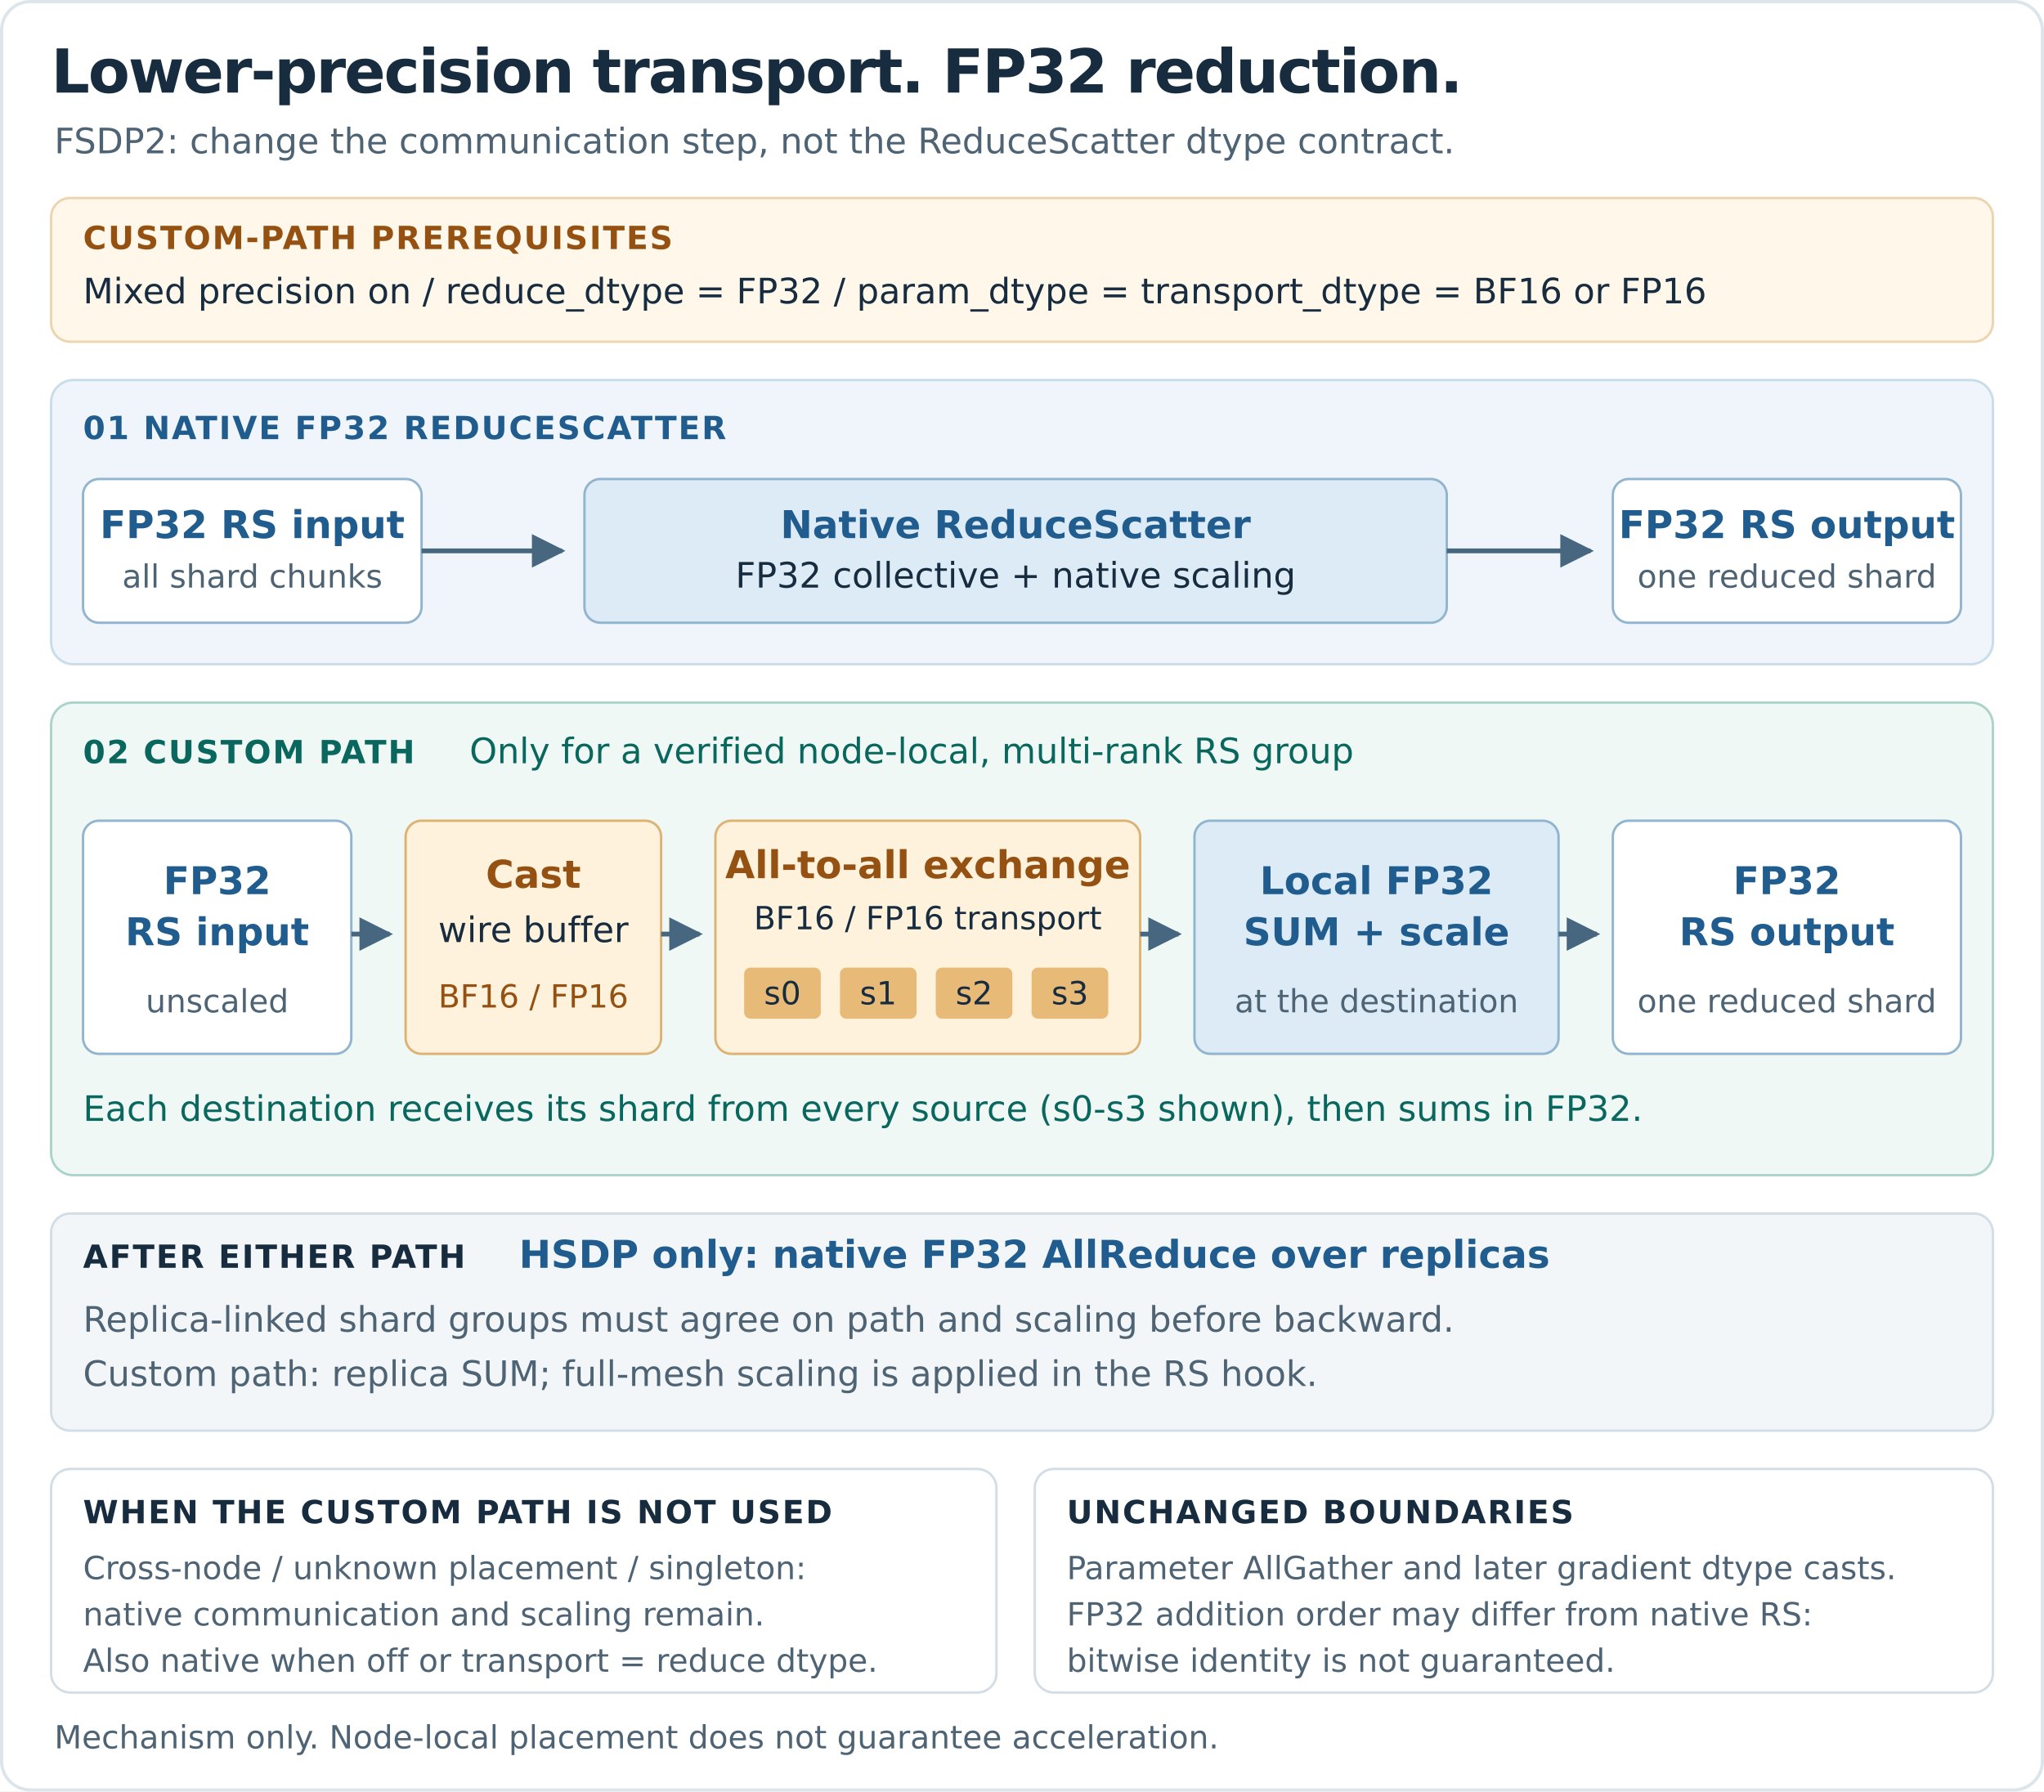
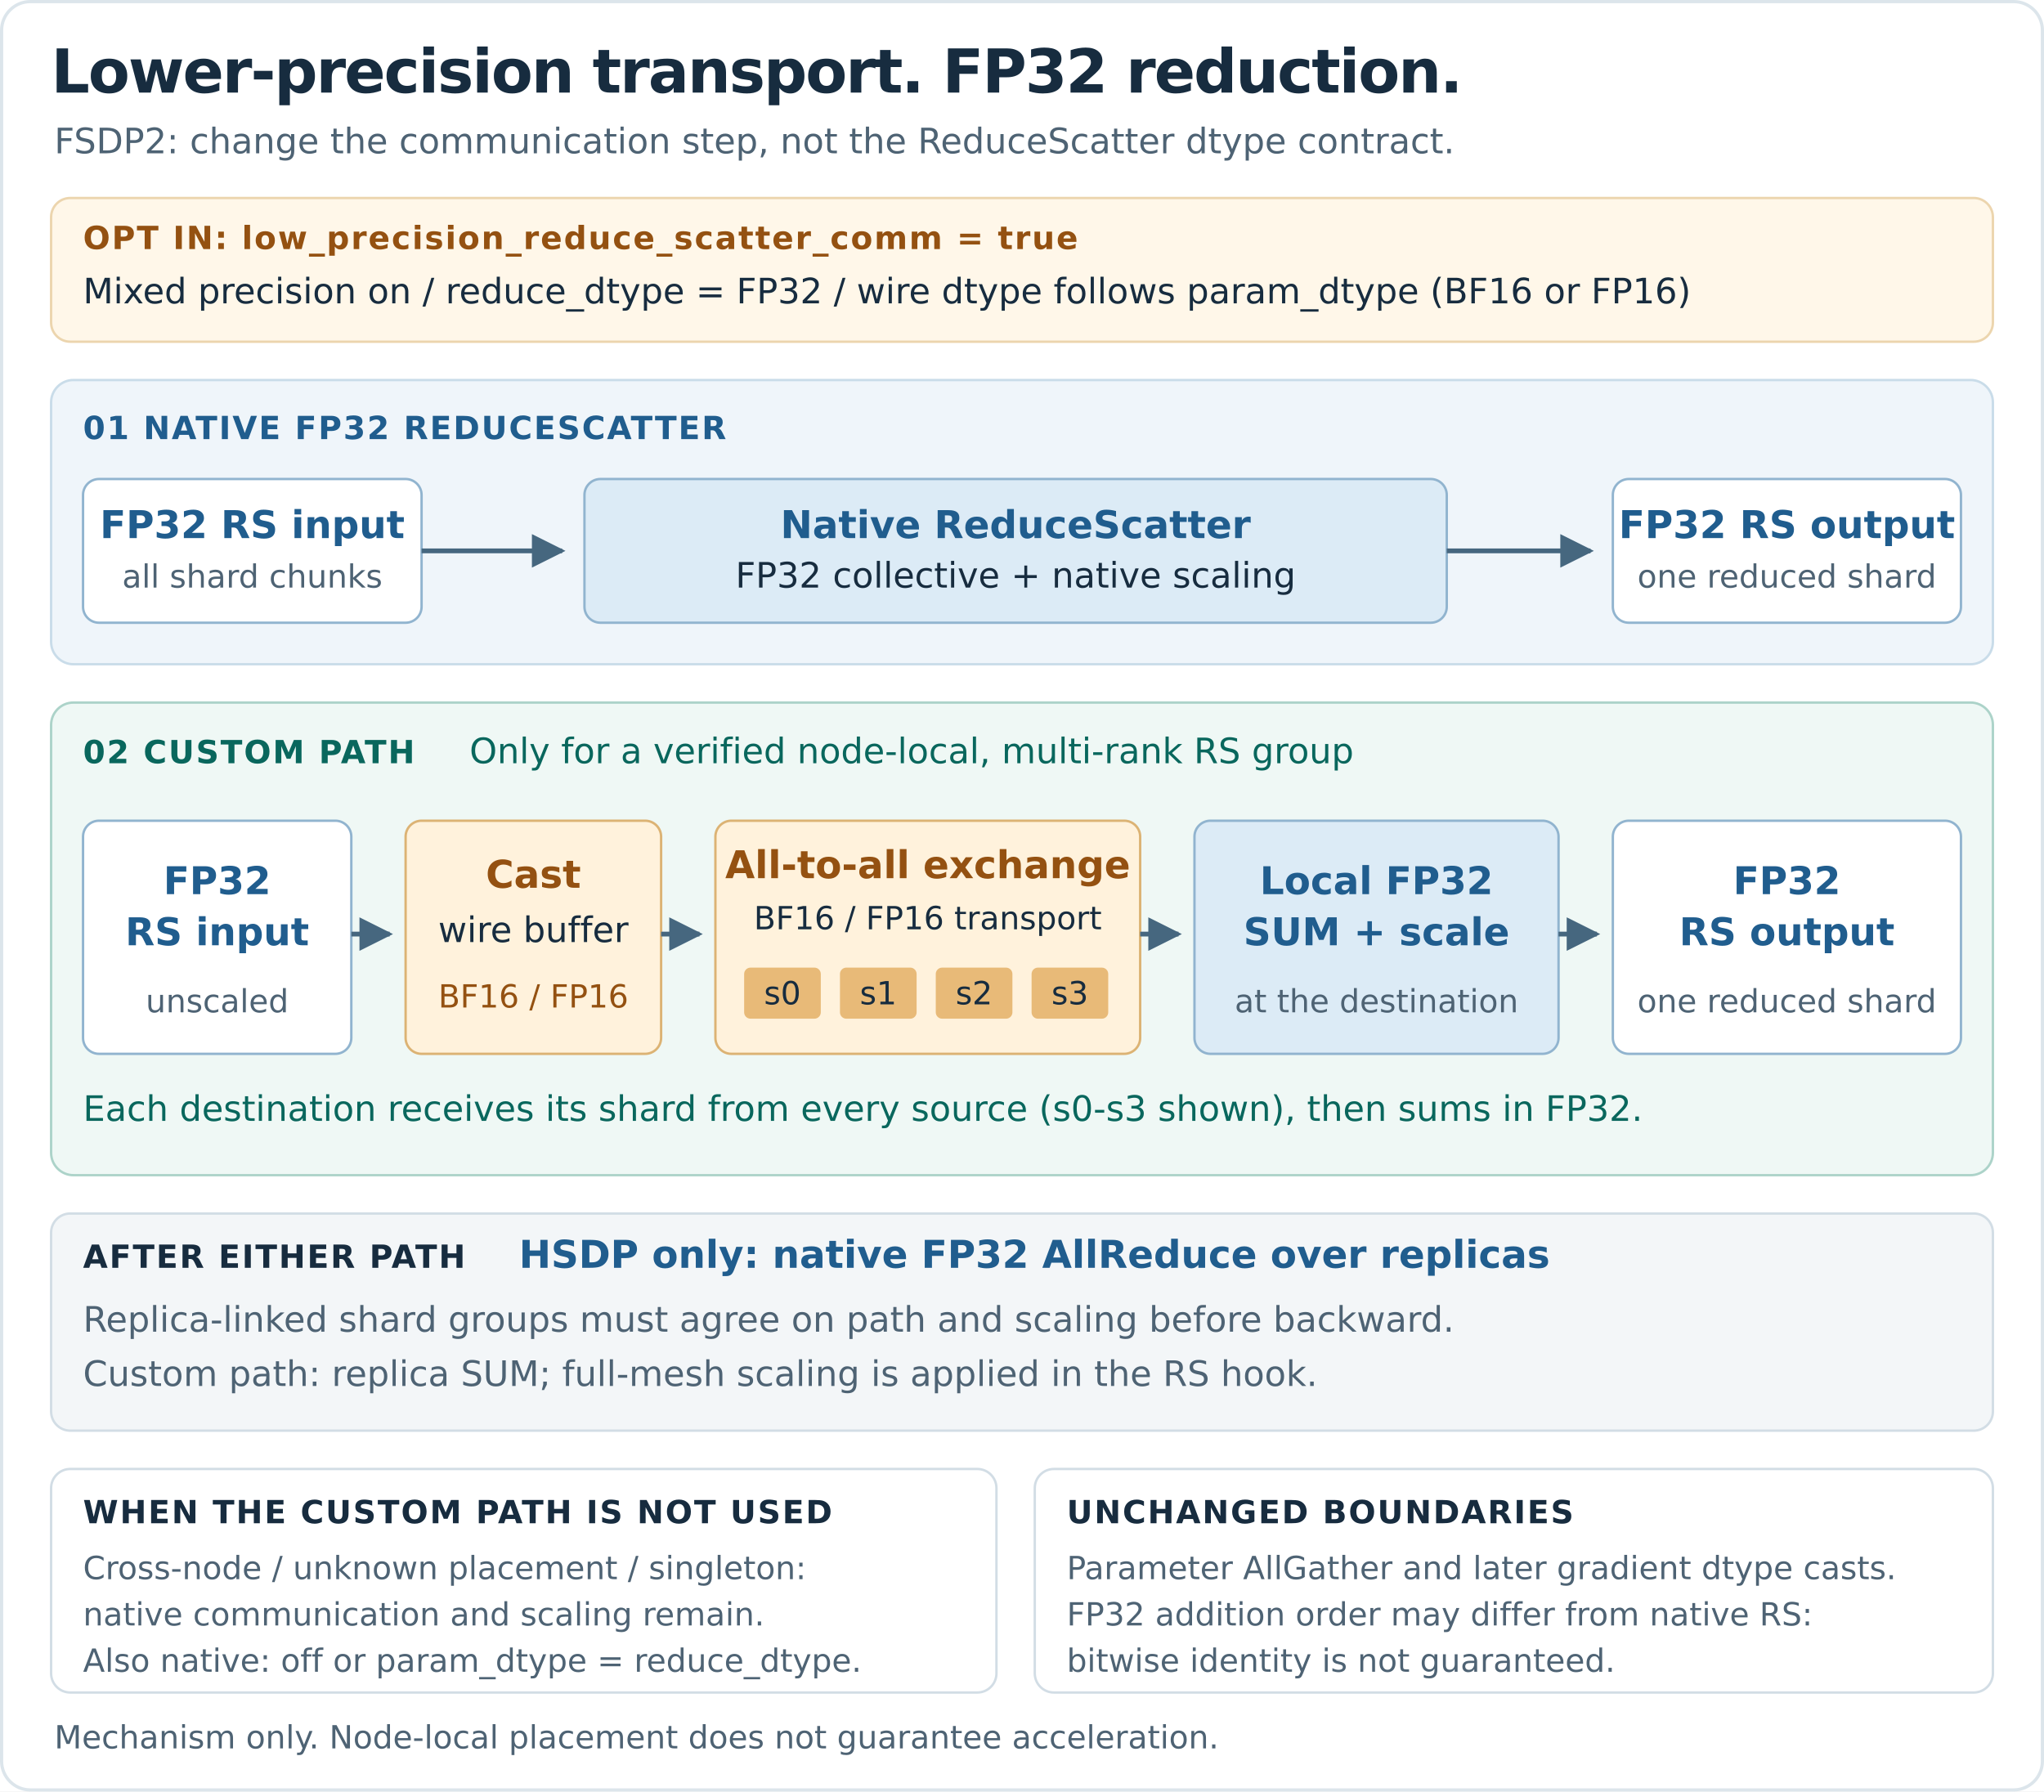
<svg xmlns="http://www.w3.org/2000/svg" width="1280" height="1122" viewBox="0 0 1280 1122" role="img" aria-labelledby="title desc">
  <defs>
    <style>
      text { font-family: 'DejaVu Sans', sans-serif; fill: #172c3f; }
      .title { font-size: 38px; font-weight: 700; letter-spacing: -1px; }
      .body { font-size: 22px; }
      .small { font-size: 20px; }
      .label { font-size: 20px; font-weight: 700; letter-spacing: 1px; }
      .stage { font-size: 24px; font-weight: 700; }
      .muted { fill: #4e6374; }
      .blue { fill: #205d8e; }
      .teal { fill: #09675d; }
      .amber { fill: #945111; }
      .arrow { fill: none; stroke: #46677f; stroke-width: 3; marker-end: url(#arrow); }
    </style>
    <marker id="arrow" viewBox="0 0 10 10" refX="9" refY="5" markerWidth="7" markerHeight="7" orient="auto-start-reverse">
      <path d="M 0 0 L 10 5 L 0 10 Z" fill="#46677f" />
    </marker>
  </defs>
  <rect width="1280" height="1122" fill="#ffffff" />
  <rect x="1" y="1" width="1278" height="1120" rx="18" fill="none" stroke="#dce5eb" stroke-width="2" />
  <text x="32" y="58" class="title">Lower-precision transport. FP32 reduction.</text>
  <text x="34" y="96" class="body muted">FSDP2: change the communication step, not the ReduceScatter dtype contract.</text>
  <rect x="32" y="124" width="1216" height="90" rx="12" fill="#fff7e9" stroke="#ecd5ae" stroke-width="1.5" />
-   <text x="52" y="156" class="label amber">CUSTOM-PATH PREREQUISITES</text>
-   <text x="52" y="190" class="body">Mixed precision on  /  reduce_dtype = FP32  /  param_dtype = transport_dtype = BF16 or FP16</text>
+   <text x="52" y="156" class="label amber">OPT IN: low_precision_reduce_scatter_comm = true</text>
+   <text x="52" y="190" class="body">Mixed precision on / reduce_dtype = FP32 / wire dtype follows param_dtype (BF16 or FP16)</text>
  <rect x="32" y="238" width="1216" height="178" rx="14" fill="#eff5fa" stroke="#c9dce9" stroke-width="1.5" />
  <text x="52" y="275" class="label blue">01  NATIVE FP32 REDUCESCATTER</text>
  <rect x="52" y="300" width="212" height="90" rx="10" fill="#ffffff" stroke="#91b4cf" stroke-width="1.5" />
  <text x="158" y="337" text-anchor="middle" class="stage blue">FP32 RS input</text>
  <text x="158" y="368" text-anchor="middle" class="small muted">all shard chunks</text>
  <path d="M 264 345 H 352" class="arrow" />
  <rect x="366" y="300" width="540" height="90" rx="10" fill="#dcebf6" stroke="#91b4cf" stroke-width="1.5" />
  <text x="636" y="337" text-anchor="middle" class="stage blue">Native ReduceScatter</text>
  <text x="636" y="368" text-anchor="middle" class="body">FP32 collective + native scaling</text>
  <path d="M 906 345 H 996" class="arrow" />
  <rect x="1010" y="300" width="218" height="90" rx="10" fill="#ffffff" stroke="#91b4cf" stroke-width="1.5" />
  <text x="1119" y="337" text-anchor="middle" class="stage blue">FP32 RS output</text>
  <text x="1119" y="368" text-anchor="middle" class="small muted">one reduced shard</text>
  <rect x="32" y="440" width="1216" height="296" rx="14" fill="#eff8f5" stroke="#acd3c9" stroke-width="1.5" />
  <text x="52" y="478" class="label teal">02  CUSTOM PATH</text>
  <text x="294" y="478" class="body teal">Only for a verified node-local, multi-rank RS group</text>
  <rect x="52" y="514" width="168" height="146" rx="10" fill="#ffffff" stroke="#91b4cf" stroke-width="1.5" />
  <text x="136" y="560" text-anchor="middle" class="stage blue">FP32</text>
  <text x="136" y="592" text-anchor="middle" class="stage blue">RS input</text>
  <text x="136" y="634" text-anchor="middle" class="small muted">unscaled</text>
  <path d="M 220 585 H 244" class="arrow" />
  <rect x="254" y="514" width="160" height="146" rx="10" fill="#fff2dc" stroke="#dcb374" stroke-width="1.5" />
  <text x="334" y="556" text-anchor="middle" class="stage amber">Cast</text>
  <text x="334" y="590" text-anchor="middle" class="body">wire buffer</text>
  <text x="334" y="631" text-anchor="middle" class="small amber">BF16 / FP16</text>
  <path d="M 414 585 H 438" class="arrow" />
  <rect x="448" y="514" width="266" height="146" rx="10" fill="#fff2dc" stroke="#dcb374" stroke-width="1.5" />
  <text x="581" y="550" text-anchor="middle" class="stage amber">All-to-all exchange</text>
  <text x="581" y="582" text-anchor="middle" class="small">BF16 / FP16 transport</text>
  <rect x="466" y="606" width="48" height="32" rx="4" fill="#e8ba78" />
  <rect x="526" y="606" width="48" height="32" rx="4" fill="#e8ba78" />
  <rect x="586" y="606" width="48" height="32" rx="4" fill="#e8ba78" />
  <rect x="646" y="606" width="48" height="32" rx="4" fill="#e8ba78" />
  <text x="490" y="629" text-anchor="middle" class="small">s0</text>
  <text x="550" y="629" text-anchor="middle" class="small">s1</text>
  <text x="610" y="629" text-anchor="middle" class="small">s2</text>
  <text x="670" y="629" text-anchor="middle" class="small">s3</text>
  <path d="M 714 585 H 738" class="arrow" />
  <rect x="748" y="514" width="228" height="146" rx="10" fill="#dcebf6" stroke="#91b4cf" stroke-width="1.5" />
  <text x="862" y="560" text-anchor="middle" class="stage blue">Local FP32</text>
  <text x="862" y="592" text-anchor="middle" class="stage blue">SUM + scale</text>
  <text x="862" y="634" text-anchor="middle" class="small muted">at the destination</text>
  <path d="M 976 585 H 1000" class="arrow" />
  <rect x="1010" y="514" width="218" height="146" rx="10" fill="#ffffff" stroke="#91b4cf" stroke-width="1.5" />
  <text x="1119" y="560" text-anchor="middle" class="stage blue">FP32</text>
  <text x="1119" y="592" text-anchor="middle" class="stage blue">RS output</text>
  <text x="1119" y="634" text-anchor="middle" class="small muted">one reduced shard</text>
  <text x="52" y="702" class="body teal">Each destination receives its shard from every source (s0-s3 shown), then sums in FP32.</text>
  <rect x="32" y="760" width="1216" height="136" rx="12" fill="#f3f6f8" stroke="#d2dde5" stroke-width="1.5" />
  <text x="52" y="794" class="label">AFTER EITHER PATH</text>
  <text x="325" y="794" class="stage blue">HSDP only: native FP32 AllReduce over replicas</text>
  <text x="52" y="834" class="body muted">Replica-linked shard groups must agree on path and scaling before backward.</text>
  <text x="52" y="868" class="body muted">Custom path: replica SUM; full-mesh scaling is applied in the RS hook.</text>
  <rect x="32" y="920" width="592" height="140" rx="12" fill="#ffffff" stroke="#d2dde5" stroke-width="1.5" />
  <text x="52" y="954" class="label">WHEN THE CUSTOM PATH IS NOT USED</text>
  <text x="52" y="989" class="small muted">Cross-node / unknown placement / singleton:</text>
  <text x="52" y="1018" class="small muted">native communication and scaling remain.</text>
-   <text x="52" y="1047" class="small muted">Also native when off or transport = reduce dtype.</text>
+   <text x="52" y="1047" class="small muted">Also native: off or param_dtype = reduce_dtype.</text>
  <rect x="648" y="920" width="600" height="140" rx="12" fill="#ffffff" stroke="#d2dde5" stroke-width="1.5" />
  <text x="668" y="954" class="label">UNCHANGED BOUNDARIES</text>
  <text x="668" y="989" class="small muted">Parameter AllGather and later gradient dtype casts.</text>
  <text x="668" y="1018" class="small muted">FP32 addition order may differ from native RS:</text>
  <text x="668" y="1047" class="small muted">bitwise identity is not guaranteed.</text>
  <text x="34" y="1095" class="small muted">Mechanism only. Node-local placement does not guarantee acceleration.</text>
</svg>
